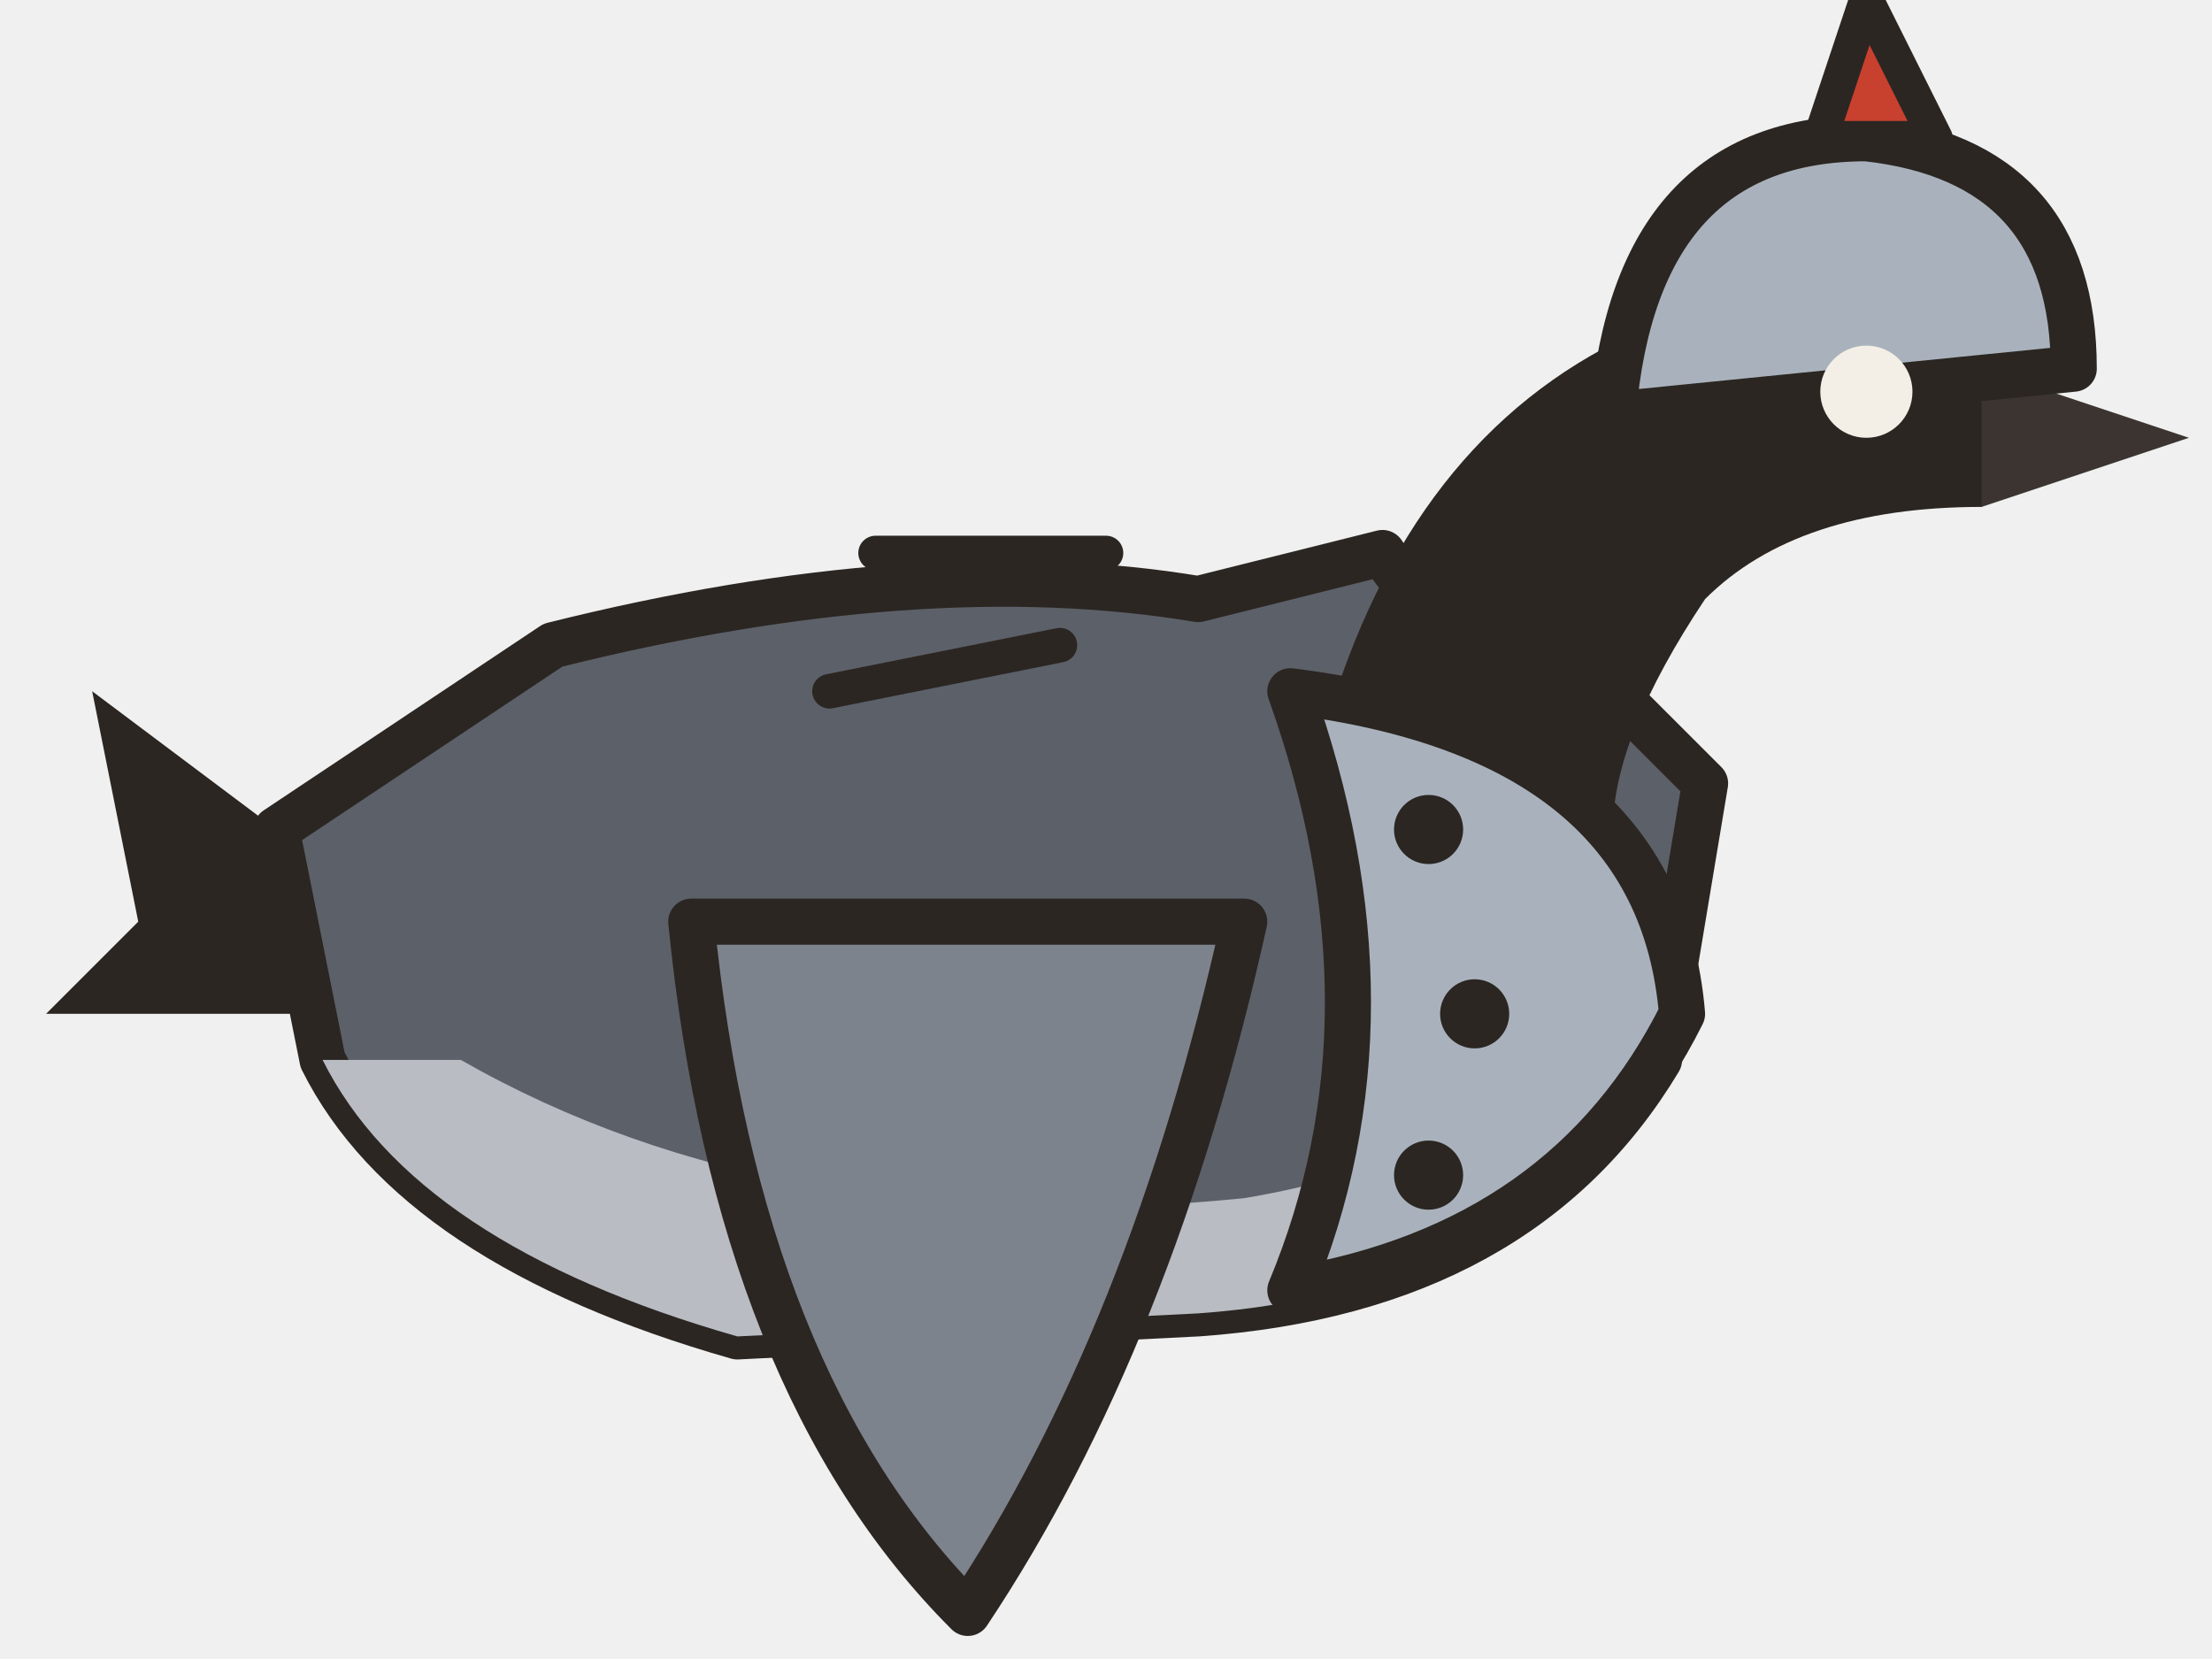
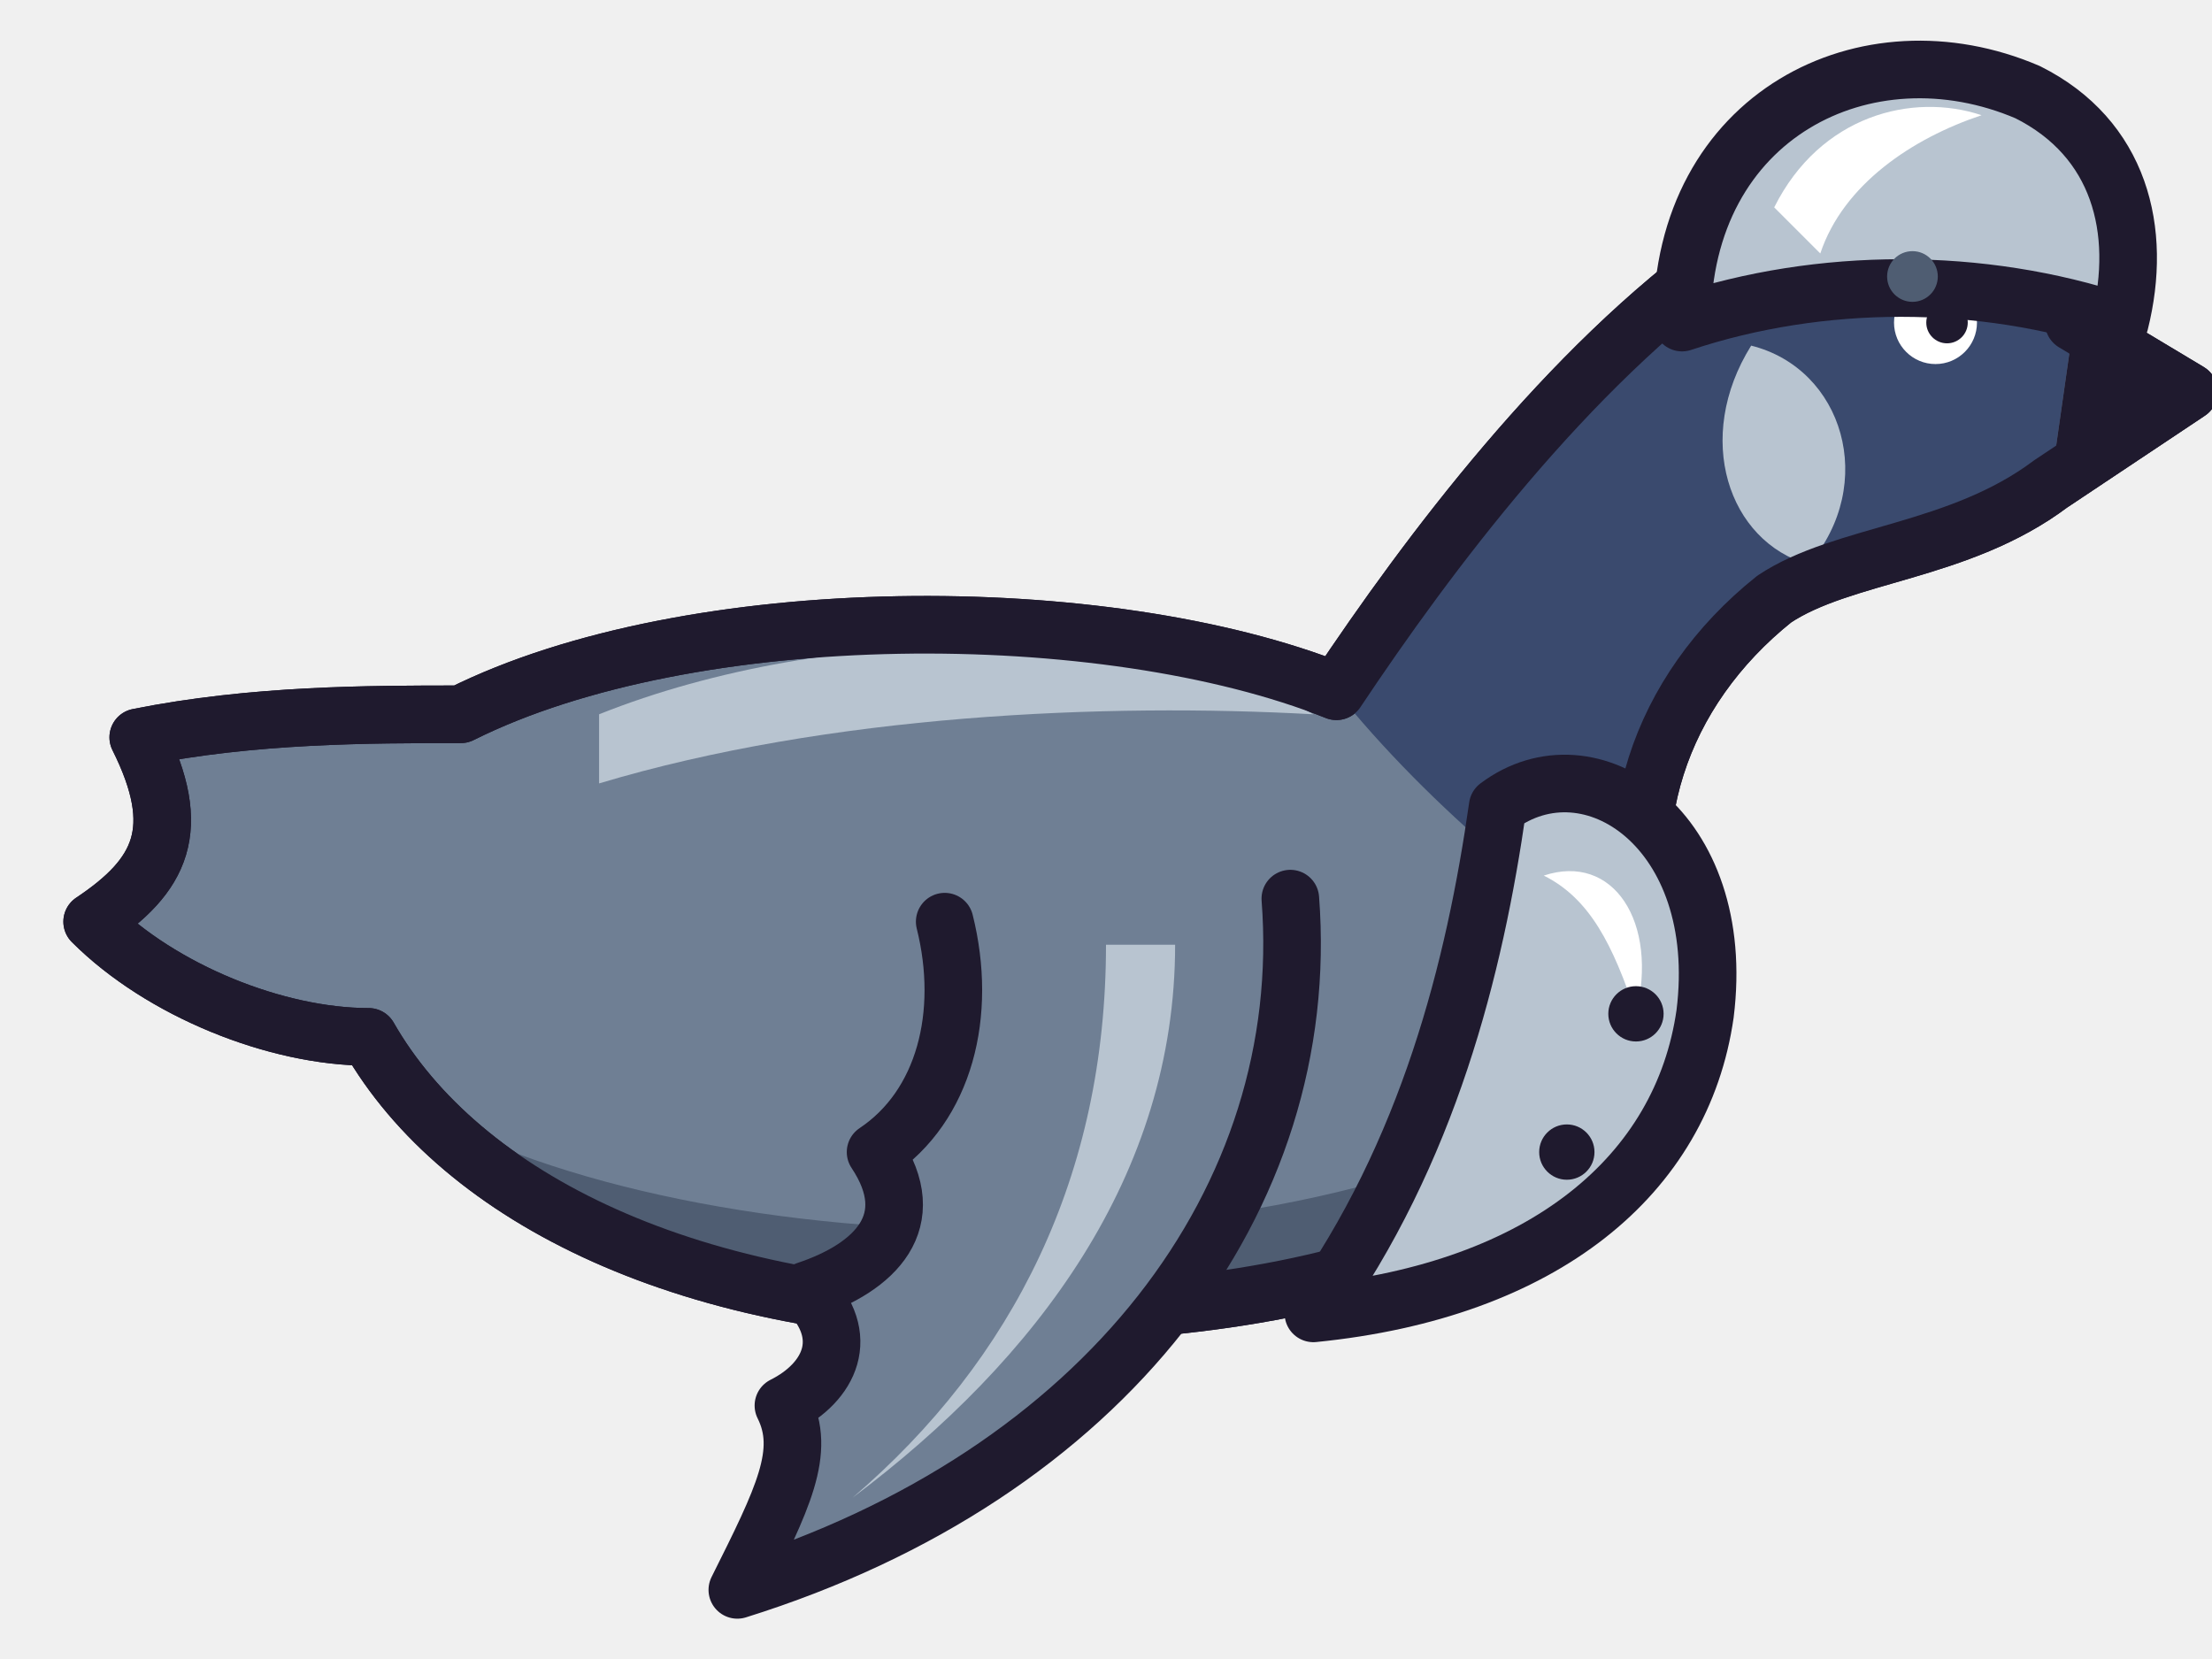
<svg xmlns="http://www.w3.org/2000/svg" width="96" height="72" viewBox="0 0 96 72">
-   <path d="M12 36 L24 28 Q40 24 52 26 L60 24 Q64 30 70 30 L74 34 L72 46 Q66 56 52 57 L32 58 Q18 54 14 46 Z" fill="#5c6068" stroke="#2b2622" stroke-width="2" stroke-linejoin="round" />
-   <path d="M20 46 Q34 54 54 52 Q66 50 70 42 L72 46 Q66 56 52 57 L32 58 Q18 54 14 46 Z" fill="#b9bcc2" />
-   <path d="M12 36 L4 30 L6 40 L2 44 L14 44 Z" fill="#2b2622" />
-   <path d="M58 30 Q62 18 72 14 Q80 10 86 14 Q90 18 86 22 Q78 22 74 26 Q70 32 70 36 Z" fill="#2b2622" />
-   <path d="M86 16 L95 19 L86 22 Z" fill="#3b3430" />
-   <path d="M56 30 Q72 32 73 44 Q68 54 56 56 Q61 44 56 30 Z" fill="#a9b2bc" stroke="#2b2622" stroke-width="2" stroke-linejoin="round" />
-   <circle cx="62" cy="36" r="1.5" fill="#2b2622" />
-   <circle cx="64" cy="44" r="1.5" fill="#2b2622" />
-   <circle cx="62" cy="51" r="1.5" fill="#2b2622" />
-   <path d="M70 18 Q71 6 81 6 Q90 7 90 16 Z" fill="#a9b2bc" stroke="#2b2622" stroke-width="2" stroke-linejoin="round" />
-   <path d="M79 6 L81 0 L84 6 Z" fill="#c8402e" stroke="#2b2622" stroke-width="1.5" stroke-linejoin="round" />
-   <circle cx="81" cy="17" r="2" fill="#f4efe6" />
-   <path d="M30 40 Q32 60 42 70 Q50 58 54 40 Z" fill="#7d838c" stroke="#2b2622" stroke-width="2" stroke-linejoin="round" />
-   <path d="M36 30 L46 28 M38 24 L48 24" stroke="#2b2622" stroke-width="1.5" stroke-linecap="round" />
+   <path d="M20 31 C30 26 48 26 58 30 C62 24 68 16 75 11 C80 8 88 9 90 14 L95 17 L89 21 C85 24 80 24 77 26 C72 30 70 36 72 42 C72 52 60 57 44 57 C30 57 20 52 16 45 C12 45 7 43 4 40 C7 38 8 36 6 32 C11 31 16 31 20 31 Z" fill="#6f7f94" stroke="#1f1a2e" stroke-width="2.5" stroke-linejoin="round" stroke-linecap="round" />
+   <path d="M18 48 C30 55 58 56 71 46 C68 53 58 57 44 57 C30 57 22 53 18 48 Z" fill="#4f5d72" />
+   <path d="M26 31 C36 27 50 27 57 31 C48 30.5 36 31 26 34 Z" fill="#b8c4d0" />
+   <path d="M58 30 C62 24 68 16 75 11 C80 8 88 9 90 14 L89 21 C85 24 80 24 77 26 C72 30 70 36 72 42 C68 40 62 35 58 30 Z" fill="#3a4a6e" />
+   <path d="M76 15 C80 16 81.5 21 78.5 24.5 C75 23.5 73.5 19 76 15 Z" fill="#b8c4d0" />
+   <path d="M90 14 L95 17 L89 21 Z" fill="#1f1a2e" />
+   <path d="M20 31 C30 26 48 26 58 30 C62 24 68 16 75 11 C80 8 88 9 90 14 L95 17 L89 21 C85 24 80 24 77 26 C72 30 70 36 72 42 C72 52 60 57 44 57 C30 57 20 52 16 45 C12 45 7 43 4 40 C7 38 8 36 6 32 C11 31 16 31 20 31 Z" fill="none" stroke="#1f1a2e" stroke-width="2.5" stroke-linejoin="round" />
+   <ellipse cx="84" cy="14" rx="1.8" ry="1.8" fill="#ffffff" />
+   <ellipse cx="84.5" cy="14" rx="0.9" ry="0.9" fill="#1f1a2e" />
+   <path d="M73 14 C73 5 81 1 88 4 C92 6 93 10 92 14 C86 12 79 12 73 14 Z" fill="#b8c4d0" stroke="#1f1a2e" stroke-width="2.5" stroke-linejoin="round" stroke-linecap="round" />
+   <path d="M77 9 C79 5 83 4 86 5 C83 6 80 8 79 11 Z" fill="#ffffff" />
+   <path d="M65 35 C69 32 75 36 74 44 C73 51 67 56 57 57 C62 50 64 42 65 35 Z" fill="#b8c4d0" stroke="#1f1a2e" stroke-width="2.5" stroke-linejoin="round" stroke-linecap="round" />
+   <path d="M67 38 C70 37 72 40 71 44 C70 41 69 39 67 38 Z" fill="#ffffff" />
+   <ellipse cx="68" cy="50" rx="1.2" ry="1.2" fill="#1f1a2e" />
+   <ellipse cx="71" cy="44" rx="1.2" ry="1.2" fill="#1f1a2e" />
+   <ellipse cx="83" cy="12" rx="1.1" ry="1.1" fill="#4f5d72" />
+   <path d="M41 40 C42 44 41 48 38 50 C40 53 38 55 35 56 C37 58 36 60 34 61 C35 63 34 65 32 69 C48 64 57 52 56 39" fill="#6f7f94" stroke="#1f1a2e" stroke-width="2.5" stroke-linejoin="round" stroke-linecap="round" />
+   <path d="M51 41 C51 51 45 59 37 65 C44 59 48 51 48 41 Z" fill="#b8c4d0" />
</svg>
